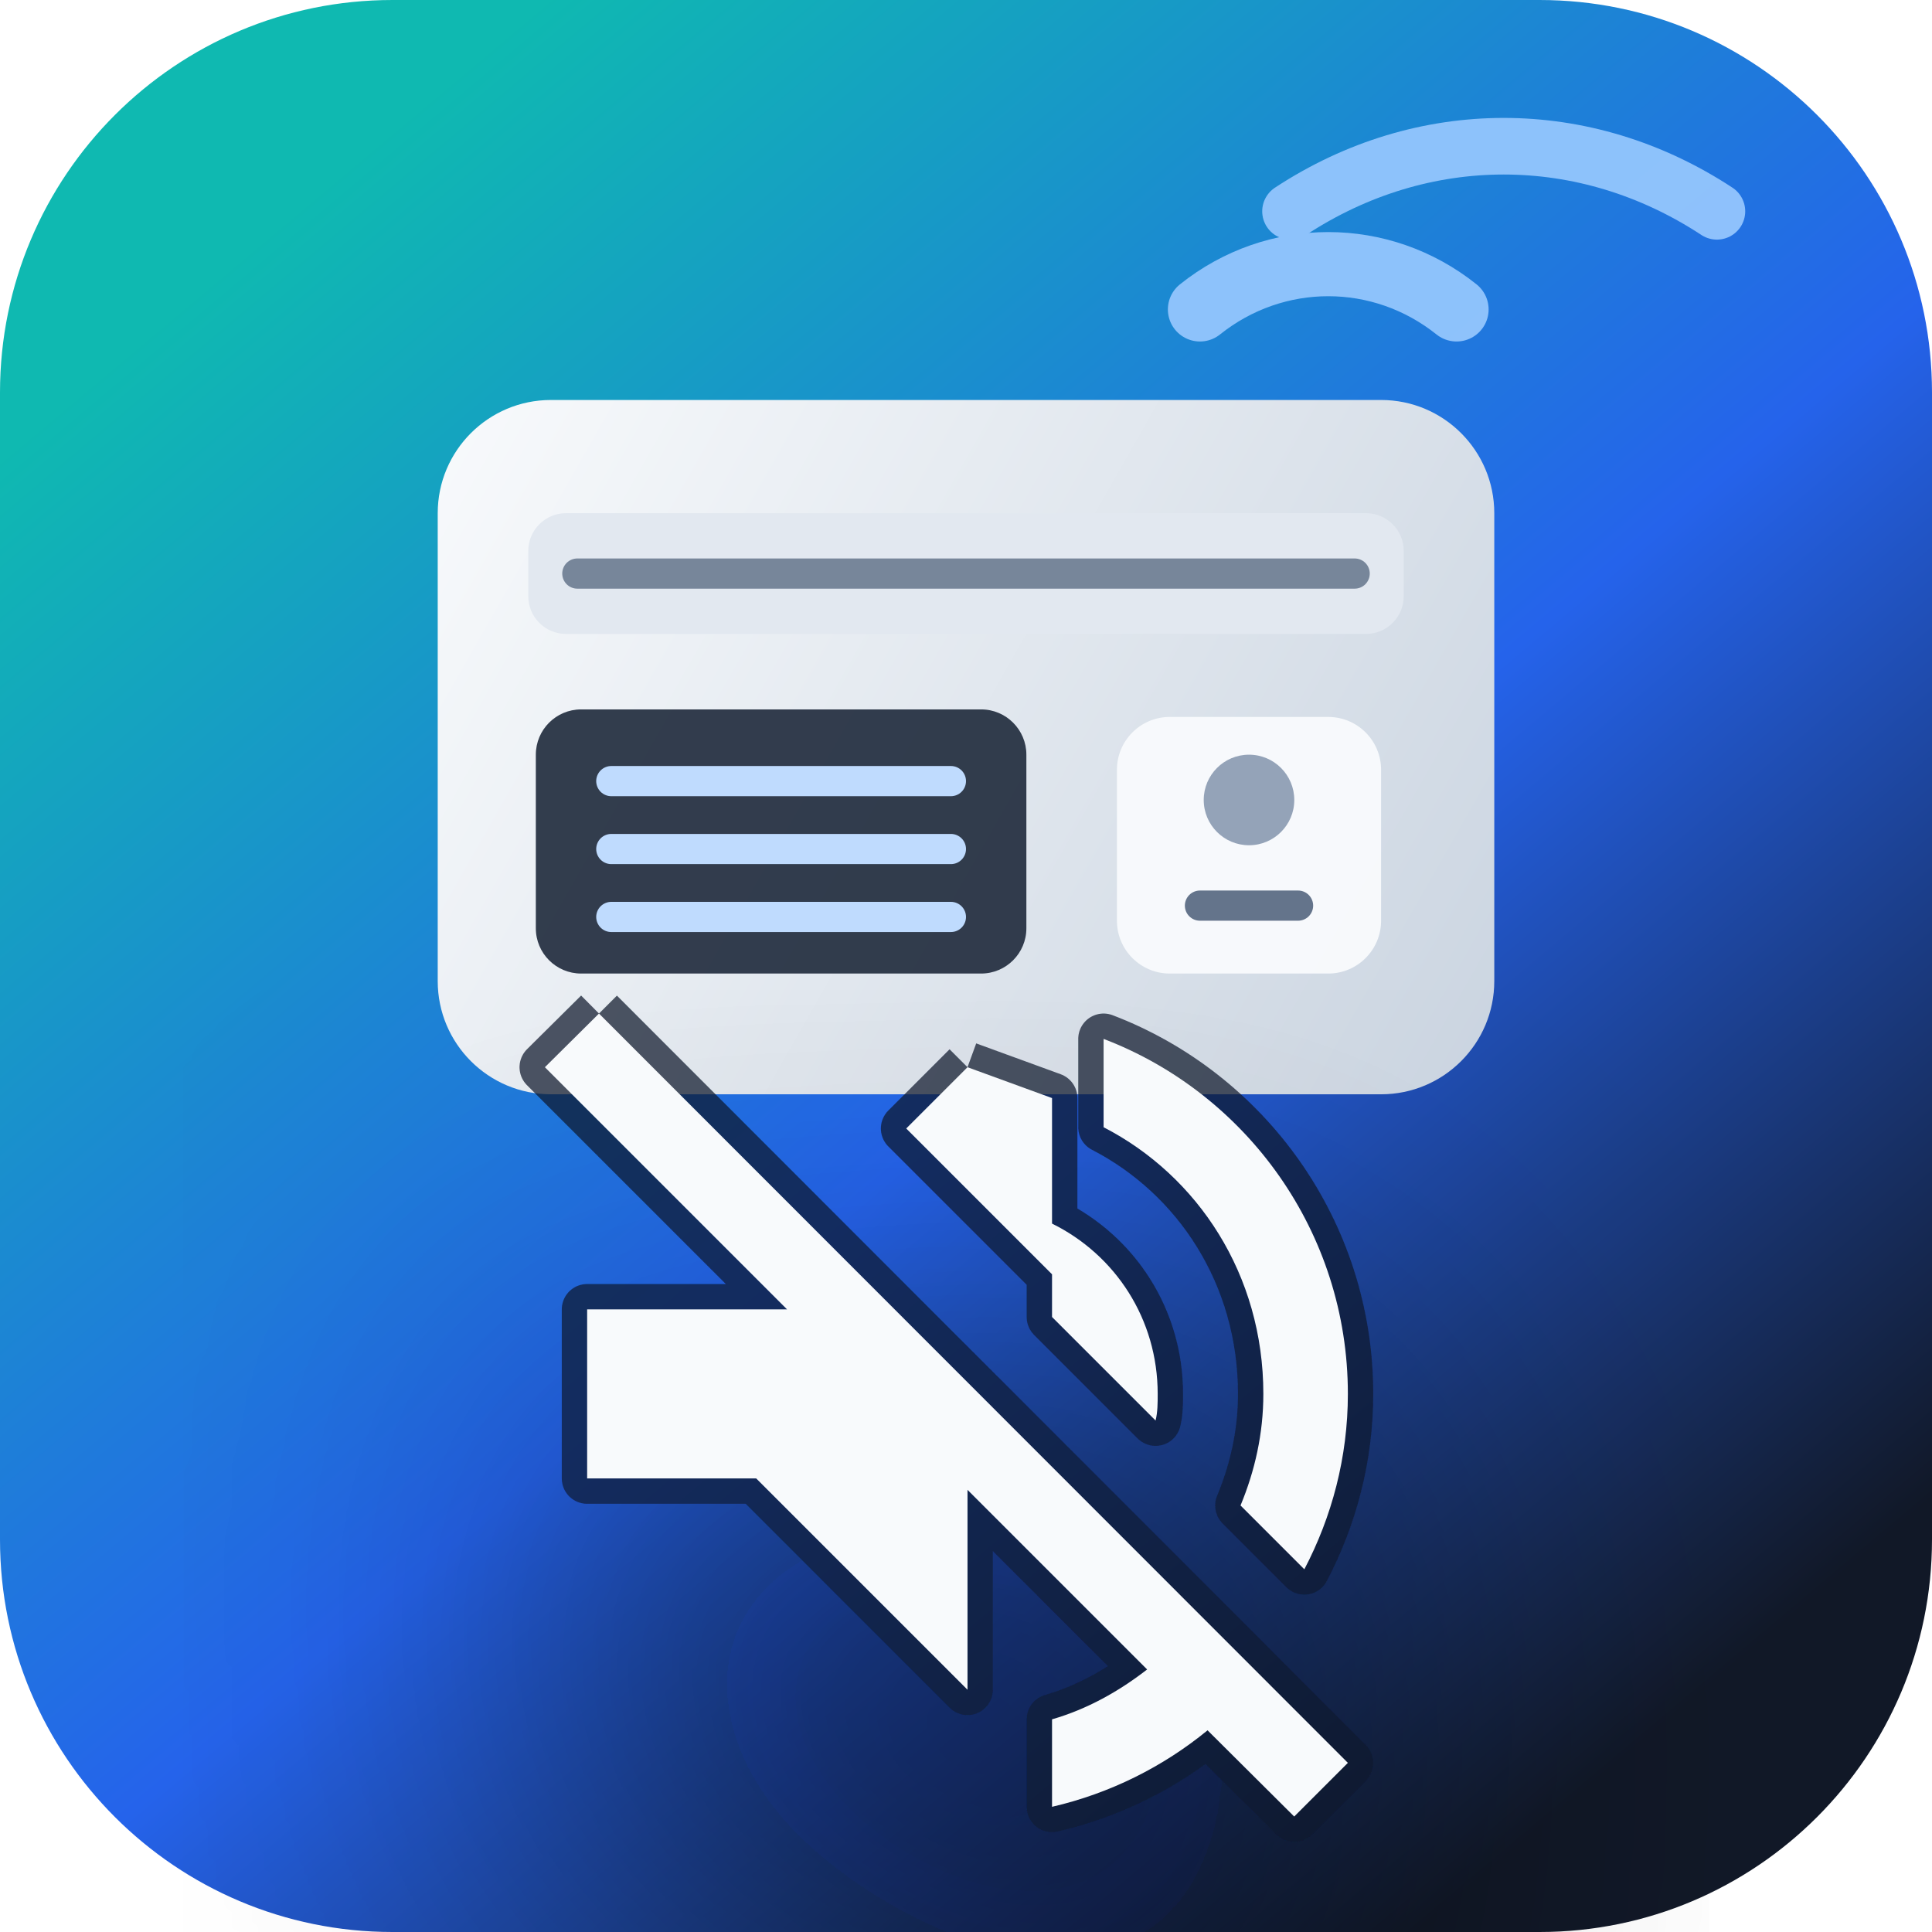
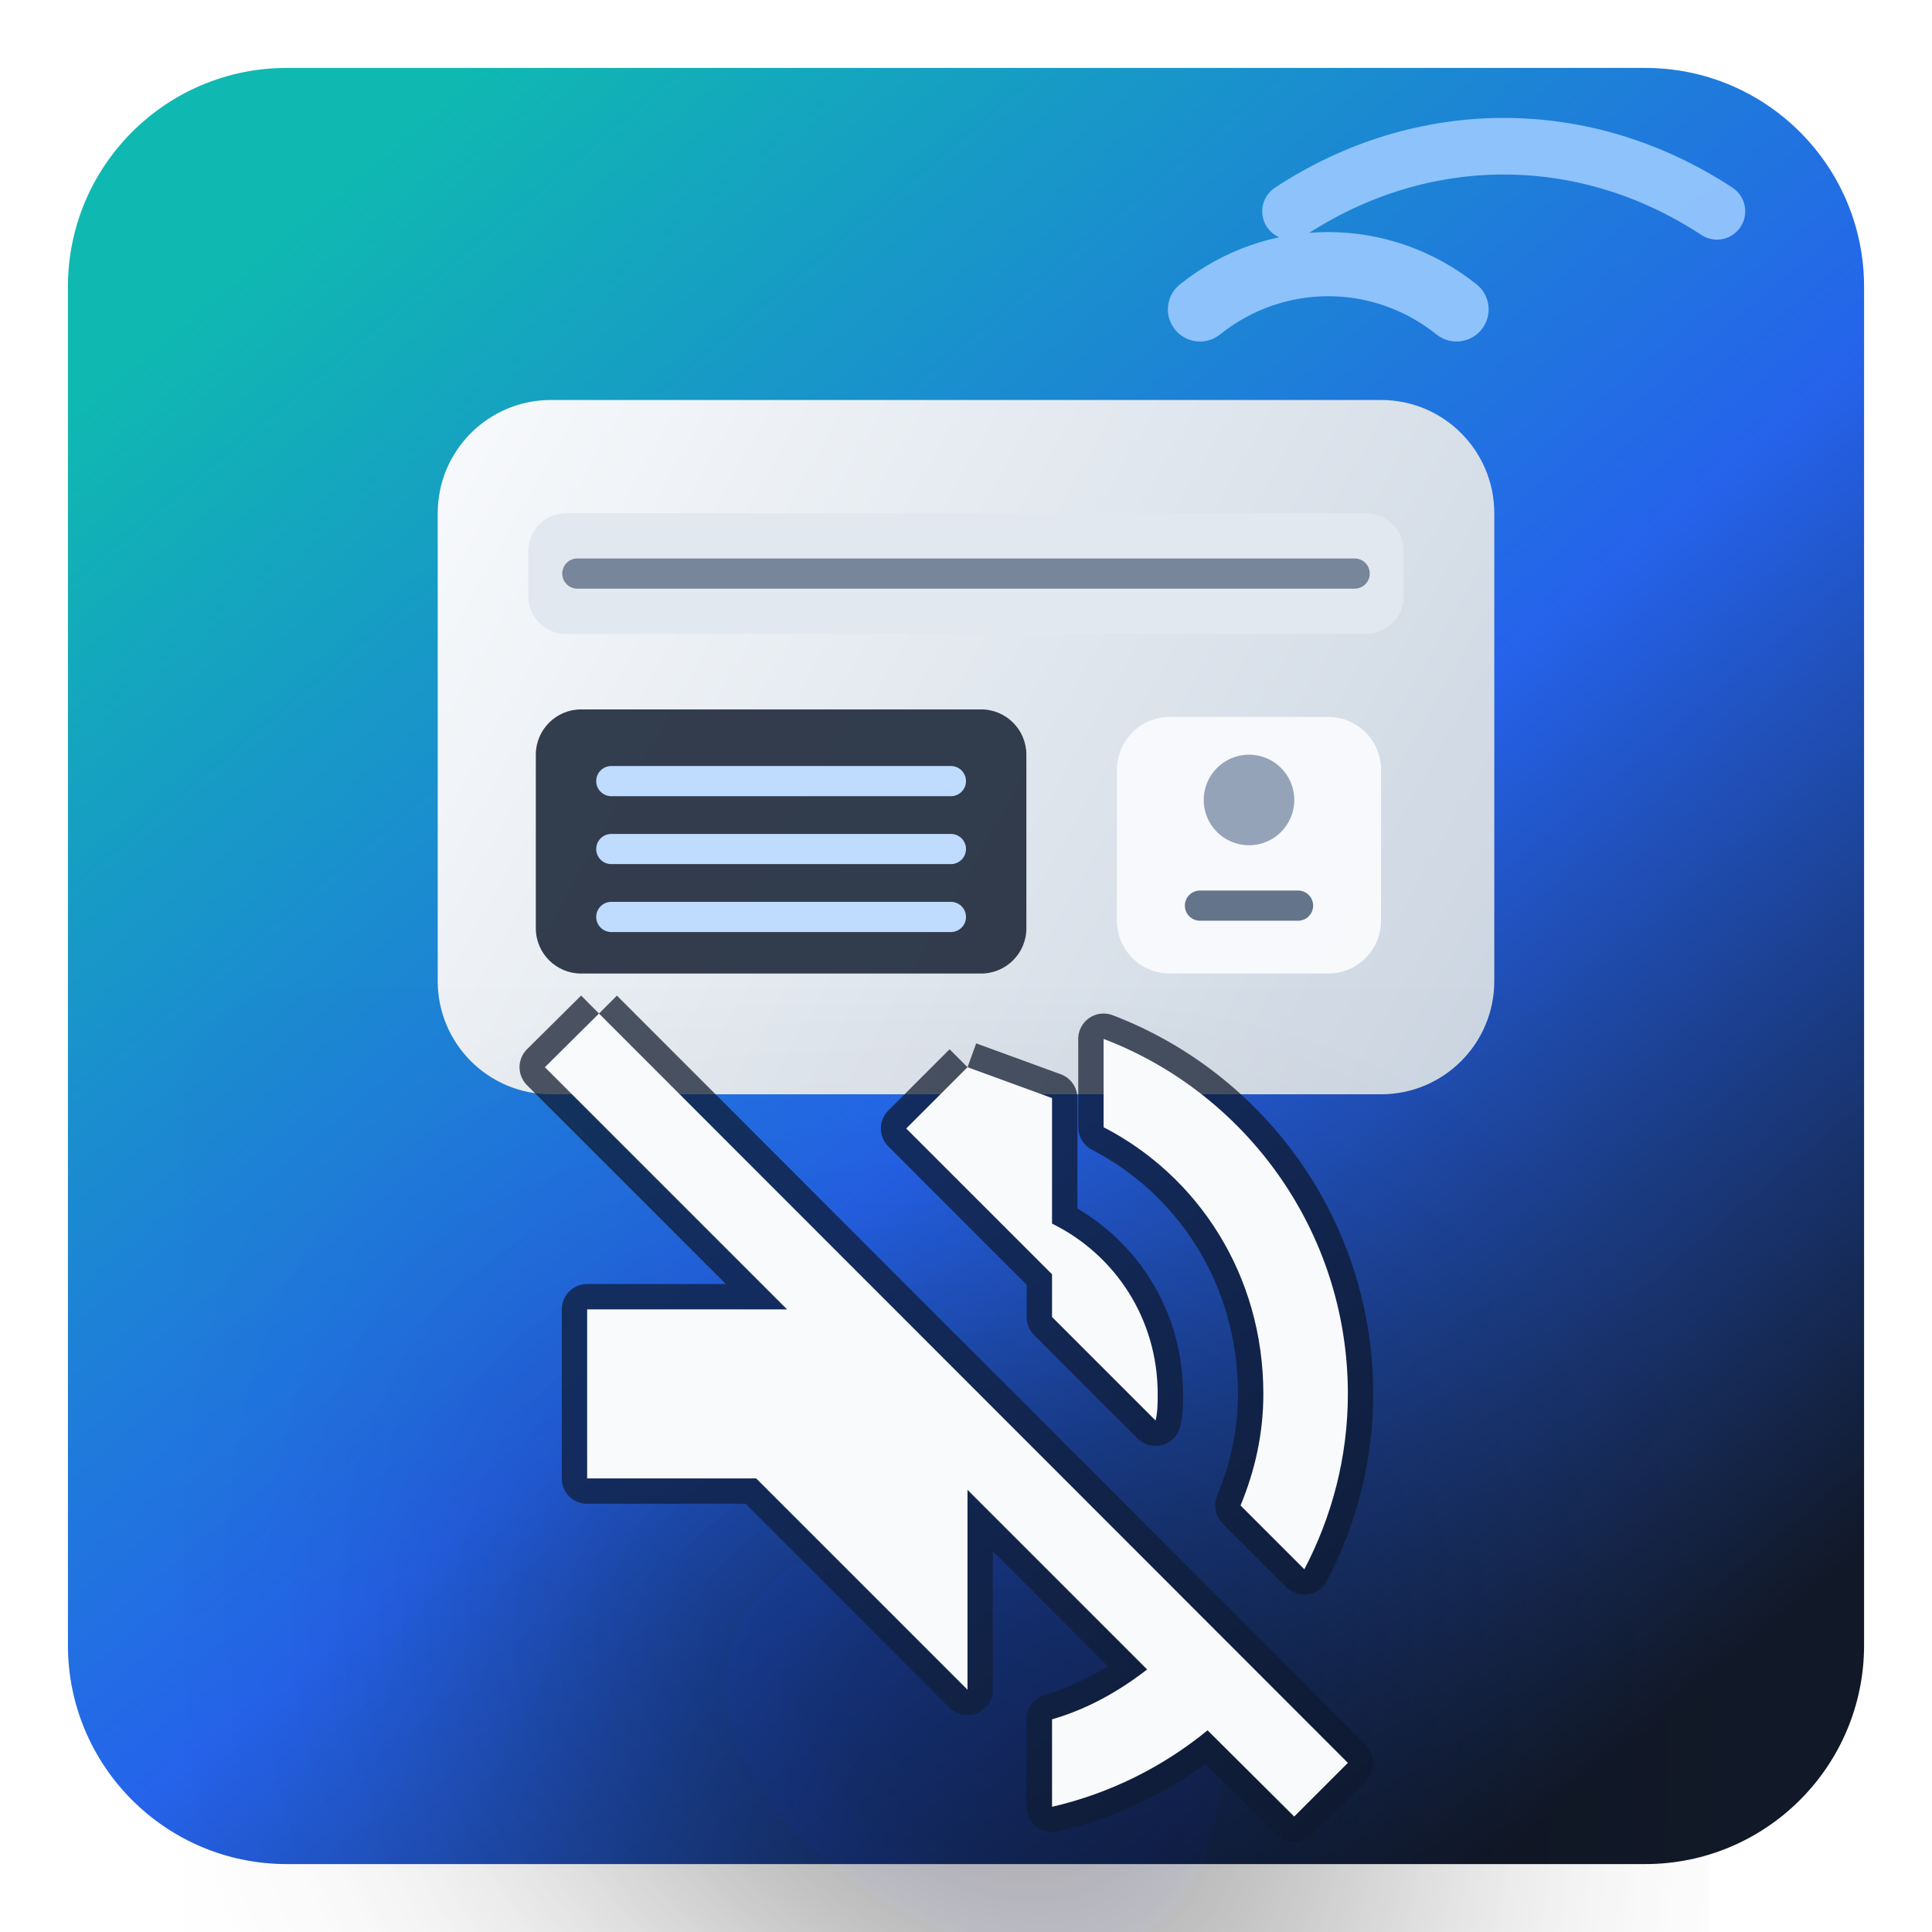
<svg xmlns="http://www.w3.org/2000/svg" viewBox="0 0 512 512" role="img" aria-labelledby="title desc">
  <defs>
    <linearGradient id="bg" x1="82" y1="52" x2="430" y2="466" gradientUnits="userSpaceOnUse">
      <stop offset="0" stop-color="#0fb9b1" />
      <stop offset="0.55" stop-color="#2563eb" />
      <stop offset="1" stop-color="#111827" />
    </linearGradient>
    <linearGradient id="case" x1="112" y1="142" x2="400" y2="306" gradientUnits="userSpaceOnUse">
      <stop offset="0" stop-color="#f8fafc" />
      <stop offset="1" stop-color="#cbd5e1" />
    </linearGradient>
    <linearGradient id="panel" x1="70" y1="166" x2="442" y2="296" gradientUnits="userSpaceOnUse">
      <stop offset="0" stop-color="#dbeafe" />
      <stop offset="1" stop-color="#93c5fd" />
    </linearGradient>
    <filter id="mute-shadow" x="-45%" y="-45%" width="190%" height="190%">
      <feDropShadow dx="0" dy="8" stdDeviation="7" flood-color="#020617" flood-opacity="0.72" />
    </filter>
  </defs>
-   <rect width="512" height="512" rx="104" fill="url(#bg)" />
+   <rect x="18" y="18" width="476" height="476" rx="58" fill="url(#bg)" />
  <g transform="translate(0 -28)">
    <rect x="116" y="134" width="280" height="184" rx="30" fill="url(#case)" />
    <rect x="140" y="164" width="232" height="32" rx="10" fill="#e2e8f0" />
    <path d="M153 180h206" stroke="#64748b" stroke-width="8" stroke-linecap="round" opacity="0.85" />
    <rect x="142" y="216" width="130" height="70" rx="12" fill="#1e293b" opacity="0.9" />
    <path d="M162 235h90M162 253h90M162 271h90" stroke="#bfdbfe" stroke-width="8" stroke-linecap="round" />
    <rect x="296" y="218" width="70" height="68" rx="14" fill="#f8fafc" opacity="0.98" />
    <circle cx="331" cy="240" r="12" fill="#94a3b8" />
    <path d="M318 268h26" stroke="#64748b" stroke-width="8" stroke-linecap="round" />
  </g>
  <g transform="translate(0 -28)" fill="none" stroke="#93c5fd" stroke-linecap="round" opacity="0.95">
    <path d="M318 110c20-16 48-16 68 0" stroke-width="17" />
    <path d="M342 84c35-23 78-23 113 0" stroke-width="15" />
  </g>
  <g transform="translate(122 235) scale(11.2)" fill="#0f172a" stroke="#0f172a" stroke-width="1.2" stroke-linejoin="round" opacity="0.72" filter="url(#mute-shadow)">
    <path d="M12 4.27L10.55 5.72L14 9.17V5L12 4.27M3.28 3L2 4.27L7.73 10H3V14H7L12 19V14.27L16.25 18.52C15.58 19.04 14.83 19.46 14 19.7V21.77C15.38 21.45 16.63 20.82 17.68 19.96L19.73 22L21 20.73L3.28 3M19 12C19 12.94 18.8 13.82 18.46 14.64L19.97 16.15C20.62 14.91 21 13.5 21 12C21 8.17 18.6 4.89 15.22 3.6V5.69C17.45 6.84 19 9.18 19 12M16.5 12C16.5 10.23 15.5 8.71 14 7.97V10.18L16.45 12.63C16.5 12.43 16.5 12.21 16.5 12Z" />
  </g>
  <g transform="translate(122 235) scale(11.2)" fill="#f8fafc">
    <path d="M12 4.27L10.55 5.72L14 9.17V5L12 4.27M3.28 3L2 4.27L7.73 10H3V14H7L12 19V14.27L16.25 18.52C15.58 19.04 14.83 19.46 14 19.7V21.77C15.38 21.45 16.63 20.82 17.68 19.96L19.73 22L21 20.73L3.28 3M19 12C19 12.94 18.8 13.82 18.46 14.64L19.97 16.15C20.62 14.91 21 13.5 21 12C21 8.17 18.6 4.89 15.22 3.6V5.69C17.45 6.84 19 9.18 19 12M16.5 12C16.5 10.23 15.5 8.71 14 7.97V10.18L16.45 12.63C16.5 12.43 16.5 12.21 16.5 12Z" />
  </g>
</svg>
